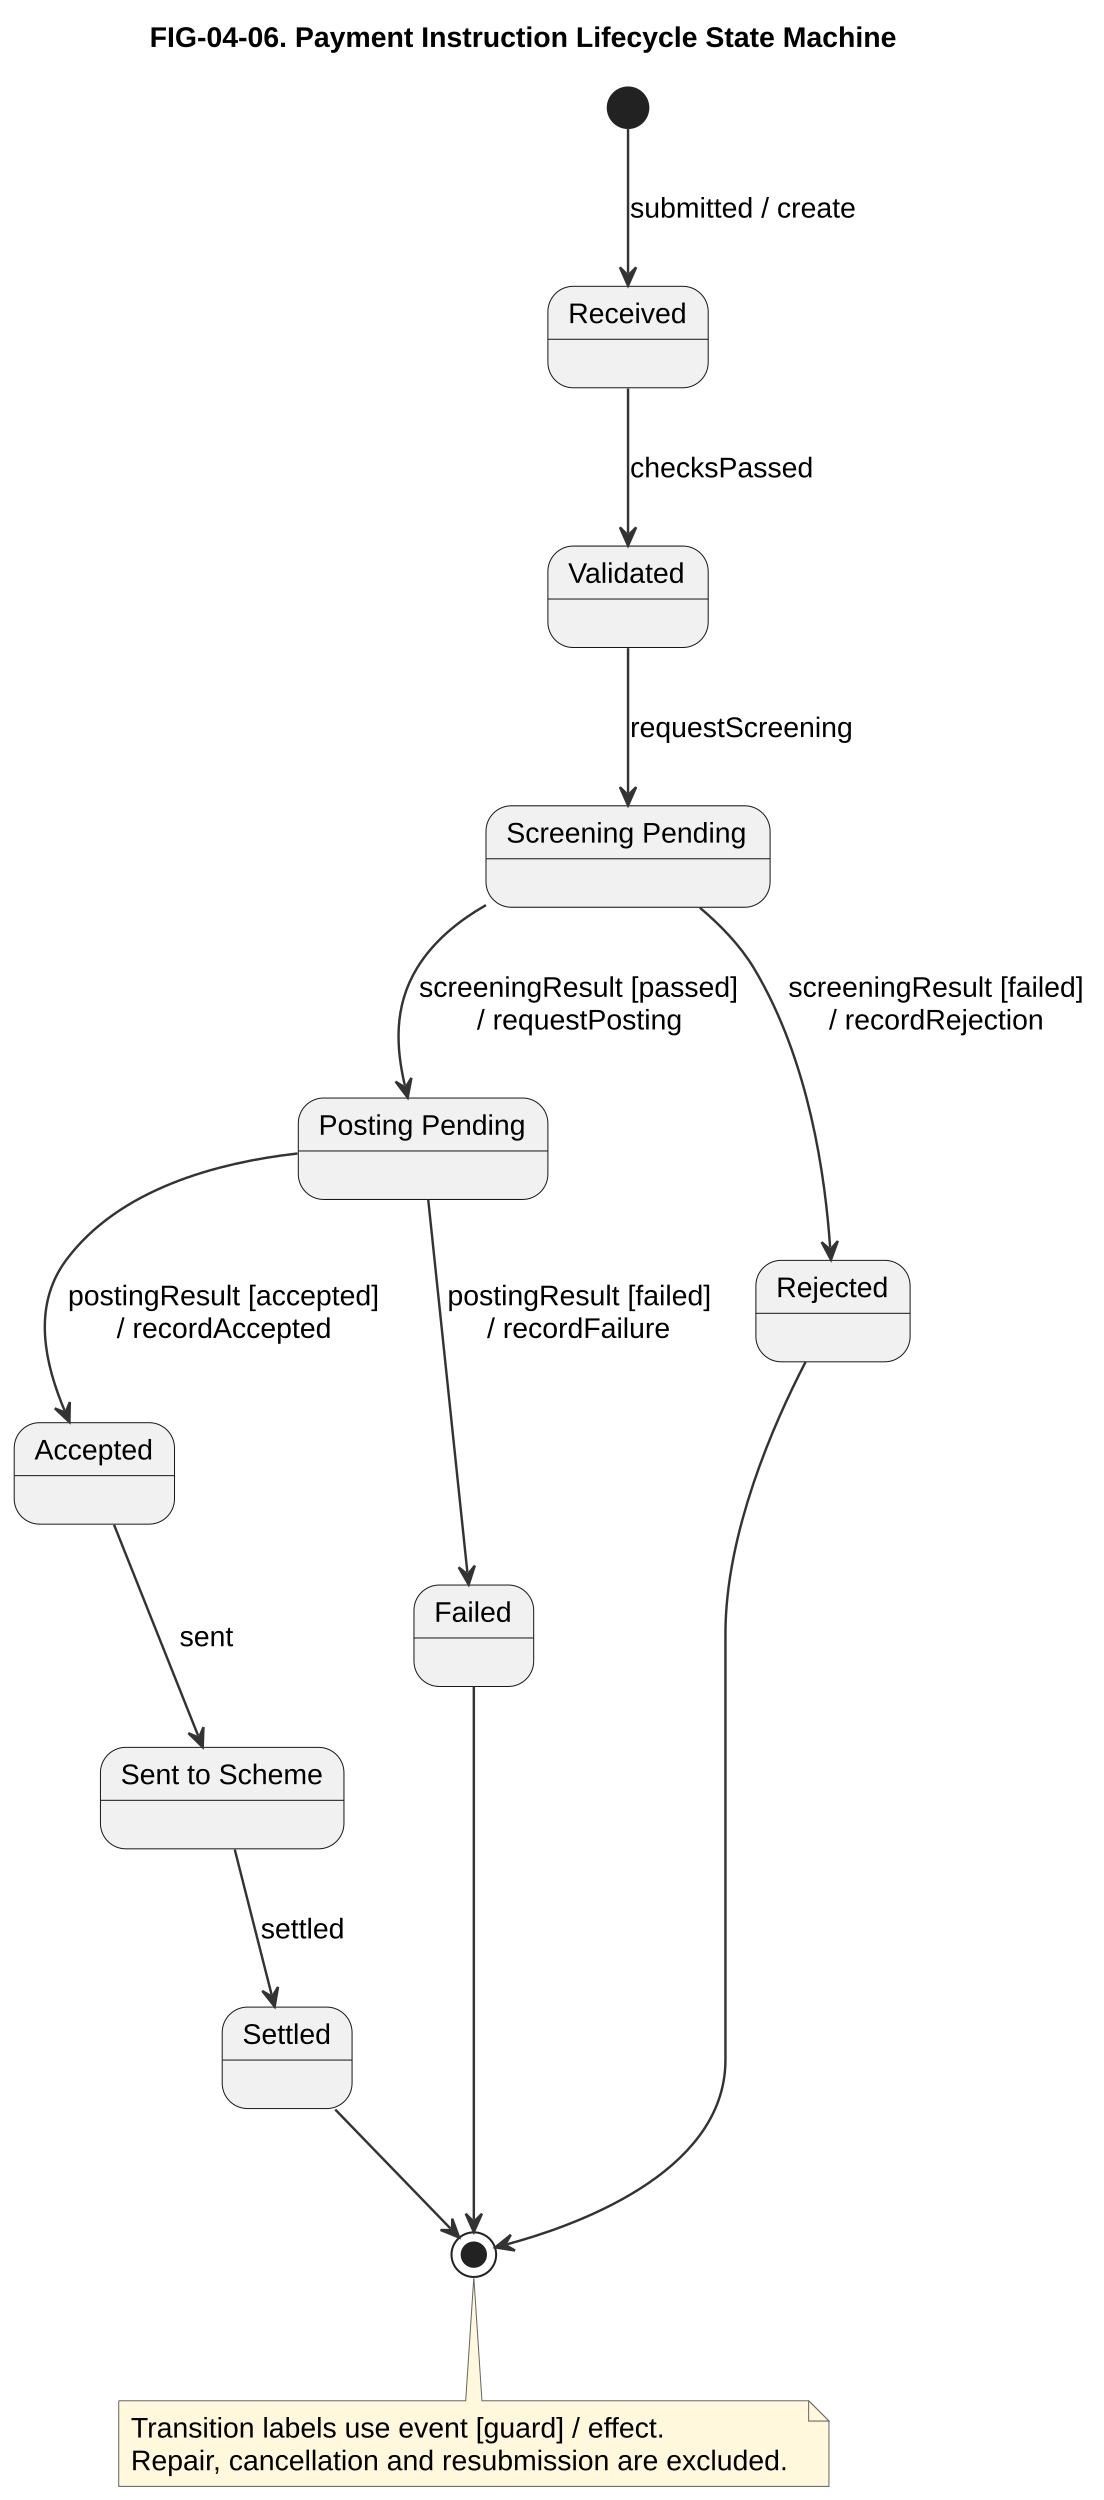
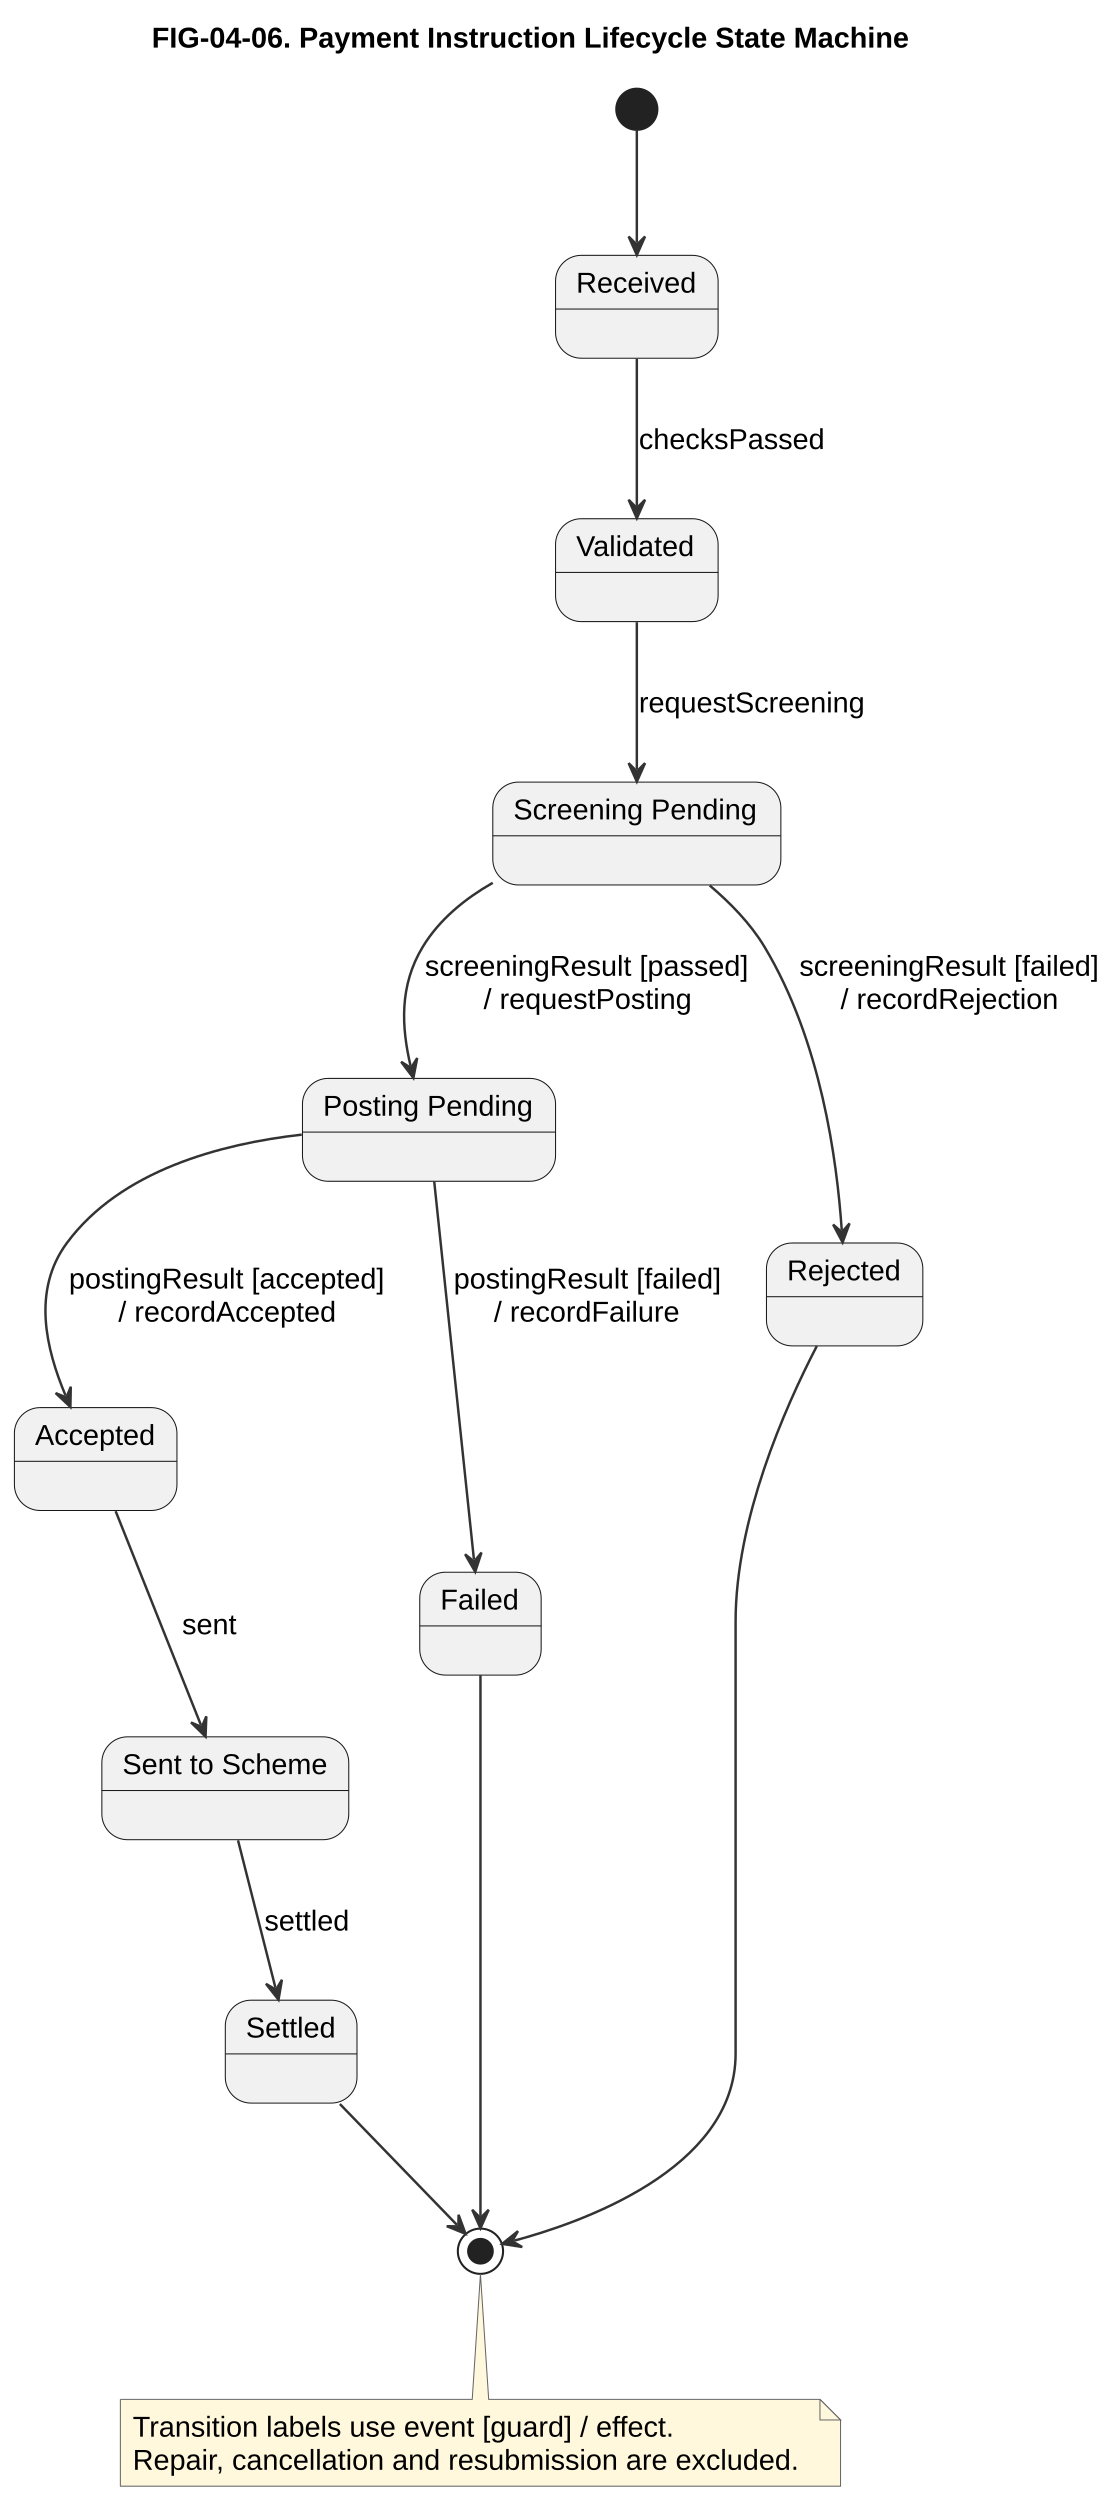
- <svg xmlns="http://www.w3.org/2000/svg" contentStyleType="text/css" height="1232px" preserveAspectRatio="none" style="width:544px;height:1232px;background:#FFFFFF;" version="1.1" viewBox="0 0 544 1232" width="544px" zoomAndPan="magnify">
+ <svg xmlns="http://www.w3.org/2000/svg" contentStyleType="text/css" height="1215px" preserveAspectRatio="none" style="width:544px;height:1215px;background:#FFFFFF;" version="1.1" viewBox="0 0 544 1215" width="544px" zoomAndPan="magnify">
  <defs />
  <g>
    <text fill="#000000" font-family="Arial" font-size="14" font-weight="bold" lengthAdjust="spacing" textLength="383" x="73.75" y="23.132">FIG-04-06. Payment Instruction Lifecycle State Machine</text>
    <g id="ScreeningPending">
-       <rect fill="#F1F1F1" height="50" rx="12.5" ry="12.5" style="stroke:#181818;stroke-width:0.5;" width="140" x="239.5" y="397.099" />
-       <line style="stroke:#181818;stroke-width:0.5;" x1="239.5" x2="379.5" y1="423.197" y2="423.197" />
-       <text fill="#000000" font-family="Arial" font-size="14" lengthAdjust="spacing" textLength="120" x="249.5" y="415.231">Screening Pending</text>
+       <rect fill="#F1F1F1" height="50" rx="12.5" ry="12.5" style="stroke:#181818;stroke-width:0.5;" width="140" x="239.5" y="380.099" />
+       <line style="stroke:#181818;stroke-width:0.5;" x1="239.5" x2="379.5" y1="406.197" y2="406.197" />
+       <text fill="#000000" font-family="Arial" font-size="14" lengthAdjust="spacing" textLength="120" x="249.5" y="398.231">Screening Pending</text>
    </g>
    <g id="PostingPending">
-       <rect fill="#F1F1F1" height="50" rx="12.5" ry="12.5" style="stroke:#181818;stroke-width:0.5;" width="123" x="147" y="541.099" />
-       <line style="stroke:#181818;stroke-width:0.5;" x1="147" x2="270" y1="567.197" y2="567.197" />
-       <text fill="#000000" font-family="Arial" font-size="14" lengthAdjust="spacing" textLength="103" x="157" y="559.231">Posting Pending</text>
+       <rect fill="#F1F1F1" height="50" rx="12.5" ry="12.5" style="stroke:#181818;stroke-width:0.5;" width="123" x="147" y="524.099" />
+       <line style="stroke:#181818;stroke-width:0.5;" x1="147" x2="270" y1="550.197" y2="550.197" />
+       <text fill="#000000" font-family="Arial" font-size="14" lengthAdjust="spacing" textLength="103" x="157" y="542.231">Posting Pending</text>
    </g>
    <g id="SentToScheme">
-       <rect fill="#F1F1F1" height="50" rx="12.5" ry="12.5" style="stroke:#181818;stroke-width:0.5;" width="120" x="49.5" y="861.099" />
-       <line style="stroke:#181818;stroke-width:0.5;" x1="49.5" x2="169.5" y1="887.197" y2="887.197" />
-       <text fill="#000000" font-family="Arial" font-size="14" lengthAdjust="spacing" textLength="100" x="59.5" y="879.231">Sent to Scheme</text>
+       <rect fill="#F1F1F1" height="50" rx="12.5" ry="12.5" style="stroke:#181818;stroke-width:0.5;" width="120" x="49.5" y="844.099" />
+       <line style="stroke:#181818;stroke-width:0.5;" x1="49.5" x2="169.5" y1="870.197" y2="870.197" />
+       <text fill="#000000" font-family="Arial" font-size="14" lengthAdjust="spacing" textLength="100" x="59.5" y="862.231">Sent to Scheme</text>
    </g>
    <ellipse cx="309.5" cy="53.099" fill="#222222" rx="10" ry="10" style="stroke:#222222;stroke-width:1.0;" />
    <g id="Received">
-       <rect fill="#F1F1F1" height="50" rx="12.5" ry="12.5" style="stroke:#181818;stroke-width:0.5;" width="79" x="270" y="141.099" />
-       <line style="stroke:#181818;stroke-width:0.5;" x1="270" x2="349" y1="167.197" y2="167.197" />
-       <text fill="#000000" font-family="Arial" font-size="14" lengthAdjust="spacing" textLength="59" x="280" y="159.231">Received</text>
+       <rect fill="#F1F1F1" height="50" rx="12.5" ry="12.5" style="stroke:#181818;stroke-width:0.5;" width="79" x="270" y="124.099" />
+       <line style="stroke:#181818;stroke-width:0.5;" x1="270" x2="349" y1="150.197" y2="150.197" />
+       <text fill="#000000" font-family="Arial" font-size="14" lengthAdjust="spacing" textLength="59" x="280" y="142.231">Received</text>
    </g>
    <g id="Validated">
-       <rect fill="#F1F1F1" height="50" rx="12.5" ry="12.5" style="stroke:#181818;stroke-width:0.5;" width="79" x="270" y="269.099" />
-       <line style="stroke:#181818;stroke-width:0.5;" x1="270" x2="349" y1="295.197" y2="295.197" />
-       <text fill="#000000" font-family="Arial" font-size="14" lengthAdjust="spacing" textLength="59" x="280" y="287.231">Validated</text>
+       <rect fill="#F1F1F1" height="50" rx="12.5" ry="12.5" style="stroke:#181818;stroke-width:0.5;" width="79" x="270" y="252.099" />
+       <line style="stroke:#181818;stroke-width:0.5;" x1="270" x2="349" y1="278.197" y2="278.197" />
+       <text fill="#000000" font-family="Arial" font-size="14" lengthAdjust="spacing" textLength="59" x="280" y="270.231">Validated</text>
    </g>
    <g id="Rejected">
-       <rect fill="#F1F1F1" height="50" rx="12.5" ry="12.5" style="stroke:#181818;stroke-width:0.5;" width="76" x="372.5" y="621.099" />
-       <line style="stroke:#181818;stroke-width:0.5;" x1="372.5" x2="448.5" y1="647.197" y2="647.197" />
-       <text fill="#000000" font-family="Arial" font-size="14" lengthAdjust="spacing" textLength="56" x="382.5" y="639.231">Rejected</text>
+       <rect fill="#F1F1F1" height="50" rx="12.5" ry="12.5" style="stroke:#181818;stroke-width:0.5;" width="76" x="372.5" y="604.099" />
+       <line style="stroke:#181818;stroke-width:0.5;" x1="372.5" x2="448.5" y1="630.197" y2="630.197" />
+       <text fill="#000000" font-family="Arial" font-size="14" lengthAdjust="spacing" textLength="56" x="382.5" y="622.231">Rejected</text>
    </g>
    <g id="Accepted">
-       <rect fill="#F1F1F1" height="50" rx="12.5" ry="12.5" style="stroke:#181818;stroke-width:0.5;" width="79" x="7" y="701.099" />
-       <line style="stroke:#181818;stroke-width:0.5;" x1="7" x2="86" y1="727.197" y2="727.197" />
-       <text fill="#000000" font-family="Arial" font-size="14" lengthAdjust="spacing" textLength="59" x="17" y="719.231">Accepted</text>
+       <rect fill="#F1F1F1" height="50" rx="12.5" ry="12.5" style="stroke:#181818;stroke-width:0.5;" width="79" x="7" y="684.099" />
+       <line style="stroke:#181818;stroke-width:0.5;" x1="7" x2="86" y1="710.197" y2="710.197" />
+       <text fill="#000000" font-family="Arial" font-size="14" lengthAdjust="spacing" textLength="59" x="17" y="702.231">Accepted</text>
    </g>
    <g id="Failed">
-       <rect fill="#F1F1F1" height="50" rx="12.5" ry="12.5" style="stroke:#181818;stroke-width:0.5;" width="59" x="204" y="781.099" />
-       <line style="stroke:#181818;stroke-width:0.5;" x1="204" x2="263" y1="807.197" y2="807.197" />
-       <text fill="#000000" font-family="Arial" font-size="14" lengthAdjust="spacing" textLength="39" x="214" y="799.231">Failed</text>
+       <rect fill="#F1F1F1" height="50" rx="12.5" ry="12.5" style="stroke:#181818;stroke-width:0.5;" width="59" x="204" y="764.099" />
+       <line style="stroke:#181818;stroke-width:0.5;" x1="204" x2="263" y1="790.197" y2="790.197" />
+       <text fill="#000000" font-family="Arial" font-size="14" lengthAdjust="spacing" textLength="39" x="214" y="782.231">Failed</text>
    </g>
    <g id="Settled">
-       <rect fill="#F1F1F1" height="50" rx="12.5" ry="12.5" style="stroke:#181818;stroke-width:0.5;" width="64" x="109.5" y="989.099" />
-       <line style="stroke:#181818;stroke-width:0.5;" x1="109.5" x2="173.5" y1="1015.197" y2="1015.197" />
-       <text fill="#000000" font-family="Arial" font-size="14" lengthAdjust="spacing" textLength="44" x="119.5" y="1007.231">Settled</text>
+       <rect fill="#F1F1F1" height="50" rx="12.5" ry="12.5" style="stroke:#181818;stroke-width:0.5;" width="64" x="109.5" y="972.099" />
+       <line style="stroke:#181818;stroke-width:0.5;" x1="109.5" x2="173.5" y1="998.197" y2="998.197" />
+       <text fill="#000000" font-family="Arial" font-size="14" lengthAdjust="spacing" textLength="44" x="119.5" y="990.231">Settled</text>
    </g>
-     <ellipse cx="233.5" cy="1111.099" fill="none" rx="11" ry="11" style="stroke:#222222;stroke-width:1.0;" />
-     <ellipse cx="233.5" cy="1111.099" fill="#222222" rx="6" ry="6" style="stroke:#222222;stroke-width:1.0;" />
+     <ellipse cx="233.5" cy="1094.099" fill="none" rx="11" ry="11" style="stroke:#222222;stroke-width:1.0;" />
+     <ellipse cx="233.5" cy="1094.099" fill="#222222" rx="6" ry="6" style="stroke:#222222;stroke-width:1.0;" />
    <g id="elem_GMN25">
-       <path d="M58.5,1183.099 L58.5,1225.296 A0,0 0 0 0 58.5,1225.296 L408.5,1225.296 A0,0 0 0 0 408.5,1225.296 L408.5,1193.099 L398.5,1183.099 L237.5,1183.099 L233.5,1122.189 L229.5,1183.099 L58.5,1183.099 A0,0 0 0 0 58.5,1183.099 " fill="#FFF8DC" style="stroke:#666666;stroke-width:0.5;" />
-       <path d="M398.5,1183.099 L398.5,1193.099 L408.5,1193.099 L398.5,1183.099 " fill="#FFF8DC" style="stroke:#666666;stroke-width:0.5;" />
-       <text fill="#000000" font-family="Arial" font-size="14" lengthAdjust="spacing" textLength="270" x="64.5" y="1201.23">Transition labels use event [guard] / effect.</text>
-       <text fill="#000000" font-family="Arial" font-size="14" lengthAdjust="spacing" textLength="329" x="64.5" y="1217.329">Repair, cancellation and resubmission are excluded.</text>
+       <path d="M58.5,1166.099 L58.5,1208.296 A0,0 0 0 0 58.5,1208.296 L408.5,1208.296 A0,0 0 0 0 408.5,1208.296 L408.5,1176.099 L398.5,1166.099 L237.5,1166.099 L233.5,1105.189 L229.5,1166.099 L58.5,1166.099 A0,0 0 0 0 58.5,1166.099 " fill="#FFF8DC" style="stroke:#666666;stroke-width:0.5;" />
+       <path d="M398.5,1166.099 L398.5,1176.099 L408.5,1176.099 L398.5,1166.099 " fill="#FFF8DC" style="stroke:#666666;stroke-width:0.5;" />
+       <text fill="#000000" font-family="Arial" font-size="14" lengthAdjust="spacing" textLength="270" x="64.5" y="1184.23">Transition labels use event [guard] / effect.</text>
+       <text fill="#000000" font-family="Arial" font-size="14" lengthAdjust="spacing" textLength="329" x="64.5" y="1200.329">Repair, cancellation and resubmission are excluded.</text>
    </g>
    <g id="link_*start*_Received">
-       <path d="M309.5,63.179 C309.5,79.959 309.5,110.319 309.5,134.749 " fill="none" id="*start*-to-Received" style="stroke:#333333;stroke-width:1.2;" />
-       <polygon fill="#333333" points="309.5,140.749,313.5,131.749,309.5,135.749,305.5,131.749,309.5,140.749" style="stroke:#333333;stroke-width:1.2;" />
-       <text fill="#000000" font-family="Arial" font-size="14" lengthAdjust="spacing" textLength="113" x="310.5" y="107.231">submitted / create</text>
+       <path d="M309.5,63.109 C309.5,76.989 309.5,98.069 309.5,117.939 " fill="none" id="*start*-to-Received" style="stroke:#333333;stroke-width:1.2;" />
+       <polygon fill="#333333" points="309.5,123.939,313.5,114.939,309.5,118.939,305.5,114.939,309.5,123.939" style="stroke:#333333;stroke-width:1.2;" />
    </g>
    <g id="link_Received_Validated">
-       <path d="M309.5,191.389 C309.5,213.709 309.5,240.589 309.5,262.879 " fill="none" id="Received-to-Validated" style="stroke:#333333;stroke-width:1.2;" />
-       <polygon fill="#333333" points="309.5,268.879,313.5,259.879,309.5,263.879,305.5,259.879,309.5,268.879" style="stroke:#333333;stroke-width:1.2;" />
-       <text fill="#000000" font-family="Arial" font-size="14" lengthAdjust="spacing" textLength="91" x="310.5" y="235.231">checksPassed</text>
+       <path d="M309.5,174.389 C309.5,196.709 309.5,223.589 309.5,245.879 " fill="none" id="Received-to-Validated" style="stroke:#333333;stroke-width:1.2;" />
+       <polygon fill="#333333" points="309.5,251.879,313.5,242.879,309.5,246.879,305.5,242.879,309.5,251.879" style="stroke:#333333;stroke-width:1.2;" />
+       <text fill="#000000" font-family="Arial" font-size="14" lengthAdjust="spacing" textLength="91" x="310.5" y="218.231">checksPassed</text>
    </g>
    <g id="link_Validated_ScreeningPending">
-       <path d="M309.5,319.389 C309.5,341.709 309.5,368.589 309.5,390.879 " fill="none" id="Validated-to-ScreeningPending" style="stroke:#333333;stroke-width:1.2;" />
-       <polygon fill="#333333" points="309.5,396.879,313.5,387.879,309.5,391.879,305.5,387.879,309.5,396.879" style="stroke:#333333;stroke-width:1.2;" />
-       <text fill="#000000" font-family="Arial" font-size="14" lengthAdjust="spacing" textLength="112" x="310.5" y="363.231">requestScreening</text>
+       <path d="M309.5,302.389 C309.5,324.709 309.5,351.589 309.5,373.879 " fill="none" id="Validated-to-ScreeningPending" style="stroke:#333333;stroke-width:1.2;" />
+       <polygon fill="#333333" points="309.5,379.879,313.5,370.879,309.5,374.879,305.5,370.879,309.5,379.879" style="stroke:#333333;stroke-width:1.2;" />
+       <text fill="#000000" font-family="Arial" font-size="14" lengthAdjust="spacing" textLength="112" x="310.5" y="346.231">requestScreening</text>
    </g>
    <g id="link_ScreeningPending_Rejected">
-       <path d="M344.9,447.329 C354.82,455.699 364.73,465.839 371.5,477.099 C399.03,522.909 406.715,580.523 409.095,614.843 " fill="none" id="ScreeningPending-to-Rejected" style="stroke:#333333;stroke-width:1.2;" />
-       <polygon fill="#333333" points="409.51,620.829,412.878,611.573,409.164,615.841,404.897,612.127,409.51,620.829" style="stroke:#333333;stroke-width:1.2;" />
-       <text fill="#000000" font-family="Arial" font-size="14" lengthAdjust="spacing" textLength="148" x="388.5" y="491.231">screeningResult [failed]</text>
-       <text fill="#000000" font-family="Arial" font-size="14" lengthAdjust="spacing" textLength="108" x="408.5" y="507.329">/ recordRejection</text>
+       <path d="M344.9,430.329 C354.82,438.699 364.73,448.839 371.5,460.099 C399.03,505.909 406.715,563.523 409.095,597.843 " fill="none" id="ScreeningPending-to-Rejected" style="stroke:#333333;stroke-width:1.2;" />
+       <polygon fill="#333333" points="409.51,603.829,412.878,594.573,409.164,598.841,404.897,595.127,409.51,603.829" style="stroke:#333333;stroke-width:1.2;" />
+       <text fill="#000000" font-family="Arial" font-size="14" lengthAdjust="spacing" textLength="148" x="388.5" y="474.231">screeningResult [failed]</text>
+       <text fill="#000000" font-family="Arial" font-size="14" lengthAdjust="spacing" textLength="108" x="408.5" y="490.329">/ recordRejection</text>
    </g>
    <g id="link_ScreeningPending_PostingPending">
-       <path d="M239.46,446.049 C225.96,453.759 213.53,463.889 205.5,477.099 C193.91,496.169 195.157,516.265 199.537,535.045 " fill="none" id="ScreeningPending-to-PostingPending" style="stroke:#333333;stroke-width:1.2;" />
-       <polygon fill="#333333" points="200.9,540.889,202.751,531.215,199.764,536.019,194.96,533.032,200.9,540.889" style="stroke:#333333;stroke-width:1.2;" />
-       <text fill="#000000" font-family="Arial" font-size="14" lengthAdjust="spacing" textLength="160" x="206.5" y="491.231">screeningResult [passed]</text>
-       <text fill="#000000" font-family="Arial" font-size="14" lengthAdjust="spacing" textLength="103" x="235" y="507.329">/ requestPosting</text>
+       <path d="M239.46,429.049 C225.96,436.759 213.53,446.889 205.5,460.099 C193.91,479.169 195.157,499.265 199.537,518.045 " fill="none" id="ScreeningPending-to-PostingPending" style="stroke:#333333;stroke-width:1.2;" />
+       <polygon fill="#333333" points="200.9,523.889,202.751,514.215,199.764,519.019,194.96,516.032,200.9,523.889" style="stroke:#333333;stroke-width:1.2;" />
+       <text fill="#000000" font-family="Arial" font-size="14" lengthAdjust="spacing" textLength="160" x="206.5" y="474.231">screeningResult [passed]</text>
+       <text fill="#000000" font-family="Arial" font-size="14" lengthAdjust="spacing" textLength="103" x="235" y="490.329">/ requestPosting</text>
    </g>
    <g id="link_PostingPending_Accepted">
-       <path d="M146.64,568.429 C107.1,572.899 58.53,585.889 32.5,621.099 C15.5,644.099 22.292,672.479 31.882,695.259 " fill="none" id="PostingPending-to-Accepted" style="stroke:#333333;stroke-width:1.2;" />
-       <polygon fill="#333333" points="34.21,700.789,34.405,690.942,32.27,696.18,27.031,694.046,34.21,700.789" style="stroke:#333333;stroke-width:1.2;" />
-       <text fill="#000000" font-family="Arial" font-size="14" lengthAdjust="spacing" textLength="156" x="33.5" y="643.231">postingResult [accepted]</text>
-       <text fill="#000000" font-family="Arial" font-size="14" lengthAdjust="spacing" textLength="108" x="57.5" y="659.329">/ recordAccepted</text>
+       <path d="M146.64,551.429 C107.1,555.899 58.53,568.889 32.5,604.099 C15.5,627.099 22.292,655.479 31.882,678.259 " fill="none" id="PostingPending-to-Accepted" style="stroke:#333333;stroke-width:1.2;" />
+       <polygon fill="#333333" points="34.21,683.789,34.405,673.942,32.27,679.18,27.031,677.046,34.21,683.789" style="stroke:#333333;stroke-width:1.2;" />
+       <text fill="#000000" font-family="Arial" font-size="14" lengthAdjust="spacing" textLength="156" x="33.5" y="626.231">postingResult [accepted]</text>
+       <text fill="#000000" font-family="Arial" font-size="14" lengthAdjust="spacing" textLength="108" x="57.5" y="642.329">/ recordAccepted</text>
    </g>
    <g id="link_PostingPending_Failed">
-       <path d="M211.03,591.229 C215.83,636.849 225.533,729.271 230.333,774.942 " fill="none" id="PostingPending-to-Failed" style="stroke:#333333;stroke-width:1.2;" />
-       <polygon fill="#333333" points="230.96,780.909,233.997,771.54,230.437,775.936,226.041,772.376,230.96,780.909" style="stroke:#333333;stroke-width:1.2;" />
-       <text fill="#000000" font-family="Arial" font-size="14" lengthAdjust="spacing" textLength="132" x="220.5" y="643.231">postingResult [failed]</text>
-       <text fill="#000000" font-family="Arial" font-size="14" lengthAdjust="spacing" textLength="93" x="240" y="659.329">/ recordFailure</text>
+       <path d="M211.03,574.229 C215.83,619.849 225.533,712.271 230.333,757.942 " fill="none" id="PostingPending-to-Failed" style="stroke:#333333;stroke-width:1.2;" />
+       <polygon fill="#333333" points="230.96,763.909,233.997,754.54,230.437,758.936,226.041,755.376,230.96,763.909" style="stroke:#333333;stroke-width:1.2;" />
+       <text fill="#000000" font-family="Arial" font-size="14" lengthAdjust="spacing" textLength="132" x="220.5" y="626.231">postingResult [failed]</text>
+       <text fill="#000000" font-family="Arial" font-size="14" lengthAdjust="spacing" textLength="93" x="240" y="642.329">/ recordFailure</text>
    </g>
    <g id="link_Accepted_SentToScheme">
-       <path d="M56.21,751.439 C68.08,781.219 85.838,825.745 97.668,855.415 " fill="none" id="Accepted-to-SentToScheme" style="stroke:#333333;stroke-width:1.2;" />
-       <polygon fill="#333333" points="99.89,860.989,100.272,851.147,98.038,856.344,92.841,854.11,99.89,860.989" style="stroke:#333333;stroke-width:1.2;" />
-       <text fill="#000000" font-family="Arial" font-size="14" lengthAdjust="spacing" textLength="27" x="88.5" y="811.231">sent</text>
+       <path d="M56.21,734.439 C68.08,764.219 85.838,808.745 97.668,838.415 " fill="none" id="Accepted-to-SentToScheme" style="stroke:#333333;stroke-width:1.2;" />
+       <polygon fill="#333333" points="99.89,843.989,100.272,834.147,98.038,839.344,92.841,837.11,99.89,843.989" style="stroke:#333333;stroke-width:1.2;" />
+       <text fill="#000000" font-family="Arial" font-size="14" lengthAdjust="spacing" textLength="27" x="88.5" y="794.231">sent</text>
    </g>
    <g id="link_SentToScheme_Settled">
-       <path d="M115.67,911.389 C121.34,933.709 128.213,960.773 133.873,983.063 " fill="none" id="SentToScheme-to-Settled" style="stroke:#333333;stroke-width:1.2;" />
-       <polygon fill="#333333" points="135.35,988.879,137.012,979.171,134.119,984.032,129.258,981.14,135.35,988.879" style="stroke:#333333;stroke-width:1.2;" />
-       <text fill="#000000" font-family="Arial" font-size="14" lengthAdjust="spacing" textLength="42" x="128.5" y="955.231">settled</text>
+       <path d="M115.67,894.389 C121.34,916.709 128.213,943.773 133.873,966.063 " fill="none" id="SentToScheme-to-Settled" style="stroke:#333333;stroke-width:1.2;" />
+       <polygon fill="#333333" points="135.35,971.879,137.012,962.171,134.119,967.032,129.258,964.14,135.35,971.879" style="stroke:#333333;stroke-width:1.2;" />
+       <text fill="#000000" font-family="Arial" font-size="14" lengthAdjust="spacing" textLength="42" x="128.5" y="938.231">settled</text>
    </g>
    <g id="link_Rejected_*end*">
-       <path d="M396.99,671.159 C381.29,701.429 357.5,755.479 357.5,805.099 C357.5,805.099 357.5,805.099 357.5,1015.099 C357.5,1072.049 279.856,1097.937 249.866,1105.967 " fill="none" id="Rejected-to-*end*" style="stroke:#333333;stroke-width:1.2;" />
-       <polygon fill="#333333" points="244.07,1107.519,253.798,1109.055,248.9,1106.225,251.729,1101.327,244.07,1107.519" style="stroke:#333333;stroke-width:1.2;" />
+       <path d="M396.99,654.159 C381.29,684.429 357.5,738.479 357.5,788.099 C357.5,788.099 357.5,788.099 357.5,998.099 C357.5,1055.049 279.856,1080.937 249.866,1088.967 " fill="none" id="Rejected-to-*end*" style="stroke:#333333;stroke-width:1.2;" />
+       <polygon fill="#333333" points="244.07,1090.519,253.798,1092.055,248.9,1089.225,251.729,1084.327,244.07,1090.519" style="stroke:#333333;stroke-width:1.2;" />
    </g>
    <g id="link_Settled_*end*">
-       <path d="M165.19,1039.559 C185.42,1060.459 209.077,1084.878 222.077,1098.307 " fill="none" id="Settled-to-*end*" style="stroke:#333333;stroke-width:1.2;" />
-       <polygon fill="#333333" points="226.25,1102.619,222.864,1093.37,222.772,1099.026,217.116,1098.934,226.25,1102.619" style="stroke:#333333;stroke-width:1.2;" />
+       <path d="M165.19,1022.559 C185.42,1043.459 209.077,1067.878 222.077,1081.307 " fill="none" id="Settled-to-*end*" style="stroke:#333333;stroke-width:1.2;" />
+       <polygon fill="#333333" points="226.25,1085.619,222.864,1076.37,222.772,1082.026,217.116,1081.934,226.25,1085.619" style="stroke:#333333;stroke-width:1.2;" />
    </g>
    <g id="link_Failed_*end*">
-       <path d="M233.5,831.129 C233.5,893.279 233.5,1051.429 233.5,1093.929 " fill="none" id="Failed-to-*end*" style="stroke:#333333;stroke-width:1.2;" />
-       <polygon fill="#333333" points="233.5,1099.929,237.5,1090.929,233.5,1094.929,229.5,1090.929,233.5,1099.929" style="stroke:#333333;stroke-width:1.2;" />
+       <path d="M233.5,814.129 C233.5,876.279 233.5,1034.429 233.5,1076.929 " fill="none" id="Failed-to-*end*" style="stroke:#333333;stroke-width:1.2;" />
+       <polygon fill="#333333" points="233.5,1082.929,237.5,1073.929,233.5,1077.929,229.5,1073.929,233.5,1082.929" style="stroke:#333333;stroke-width:1.2;" />
    </g>
  </g>
</svg>
